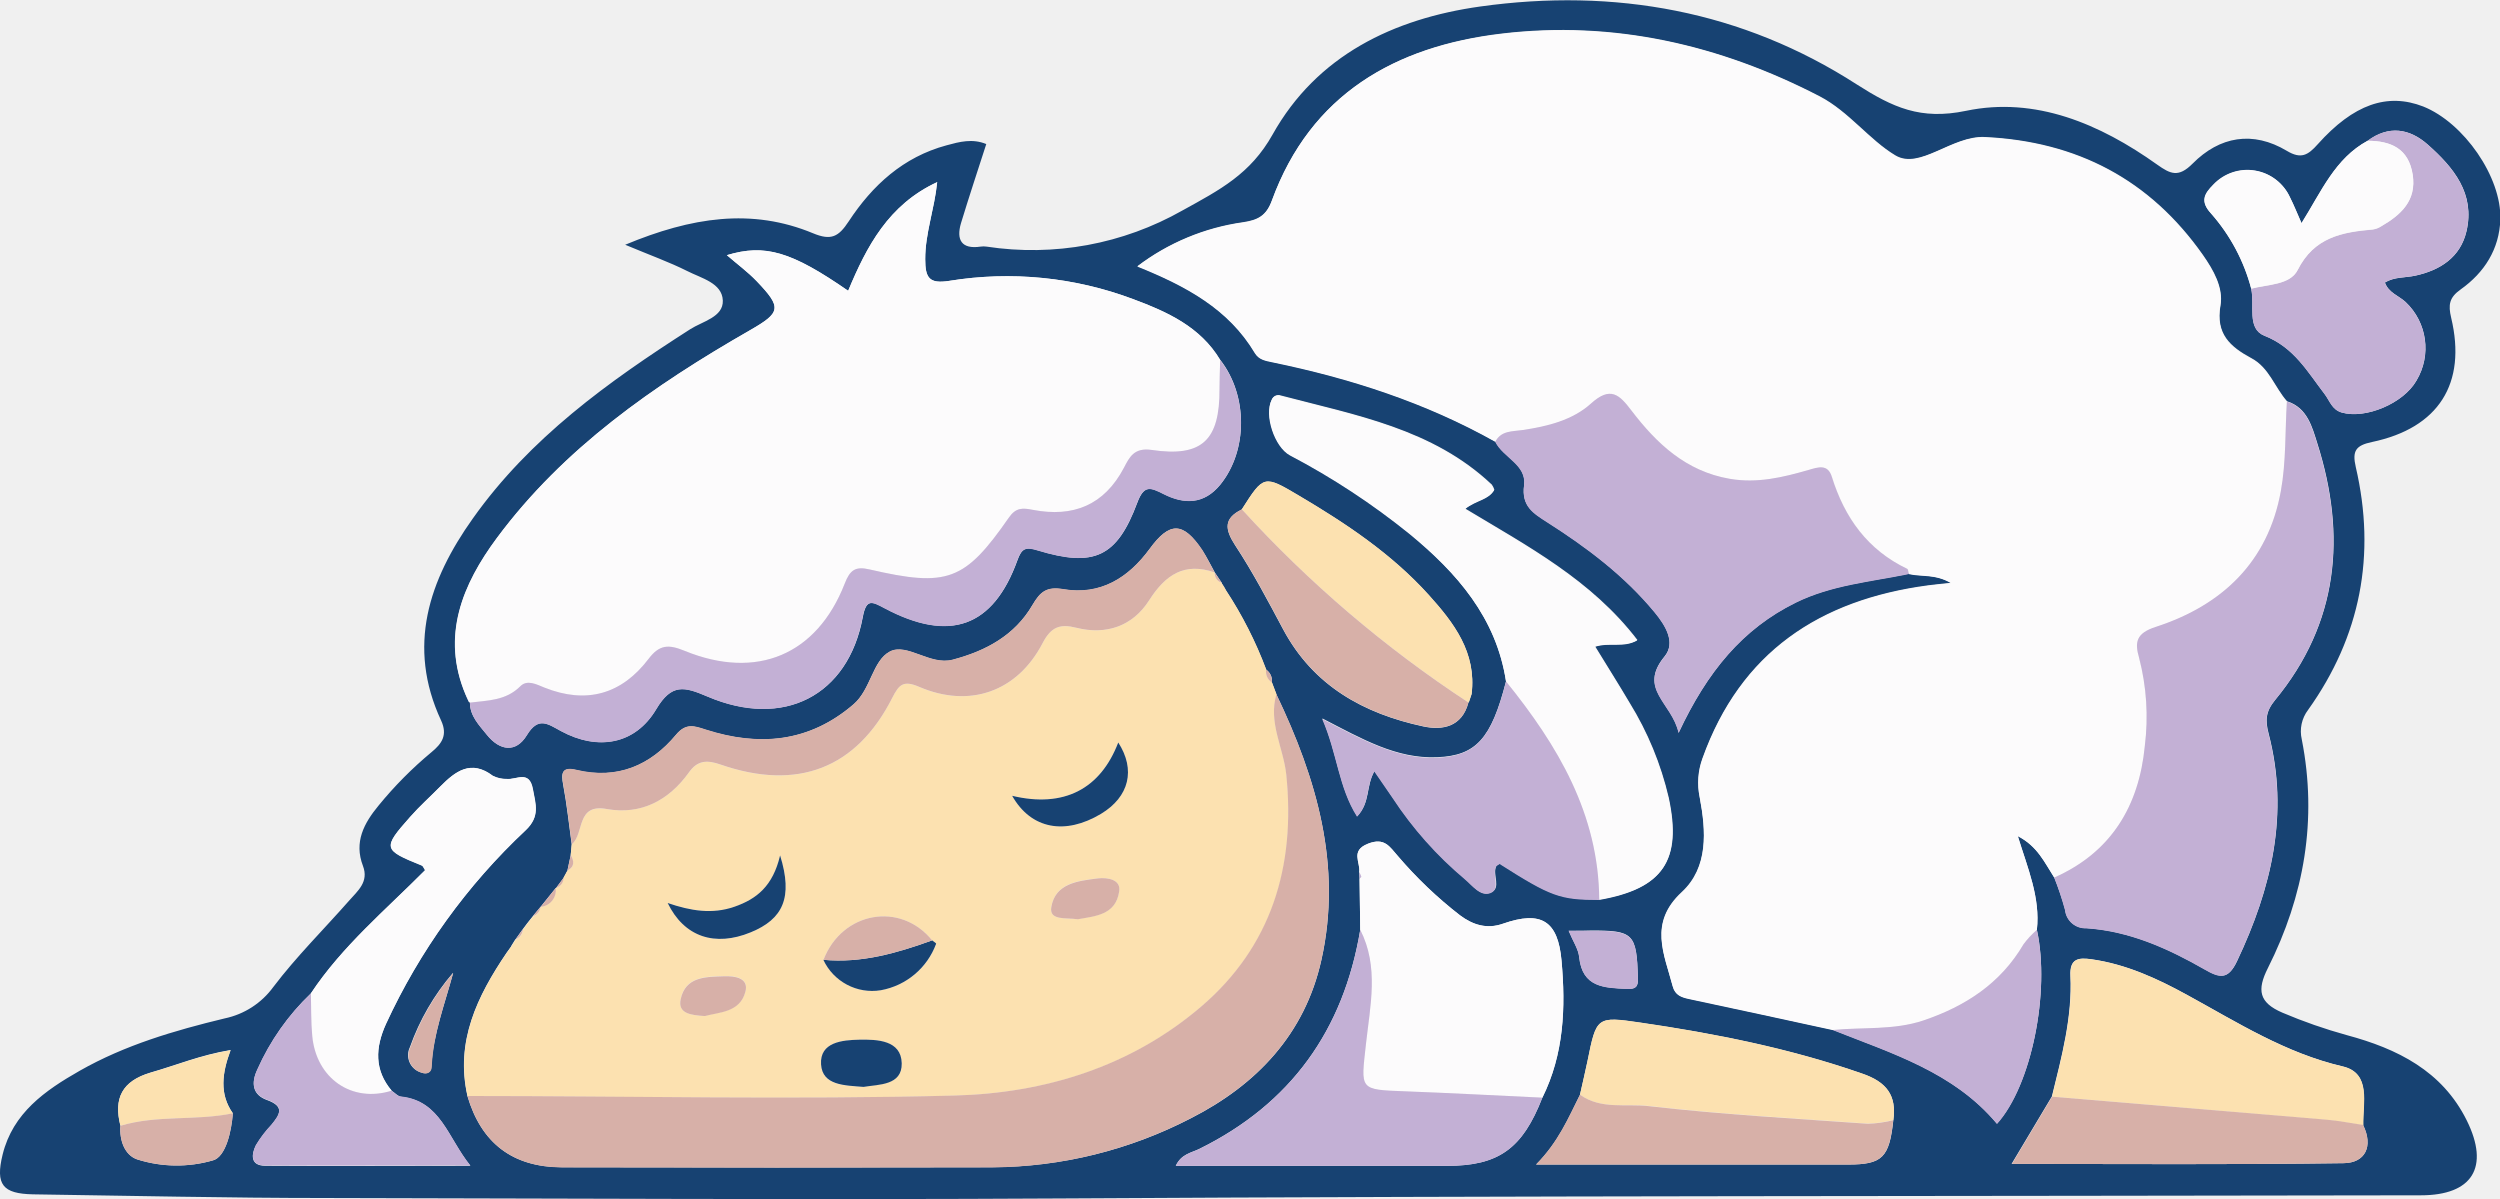
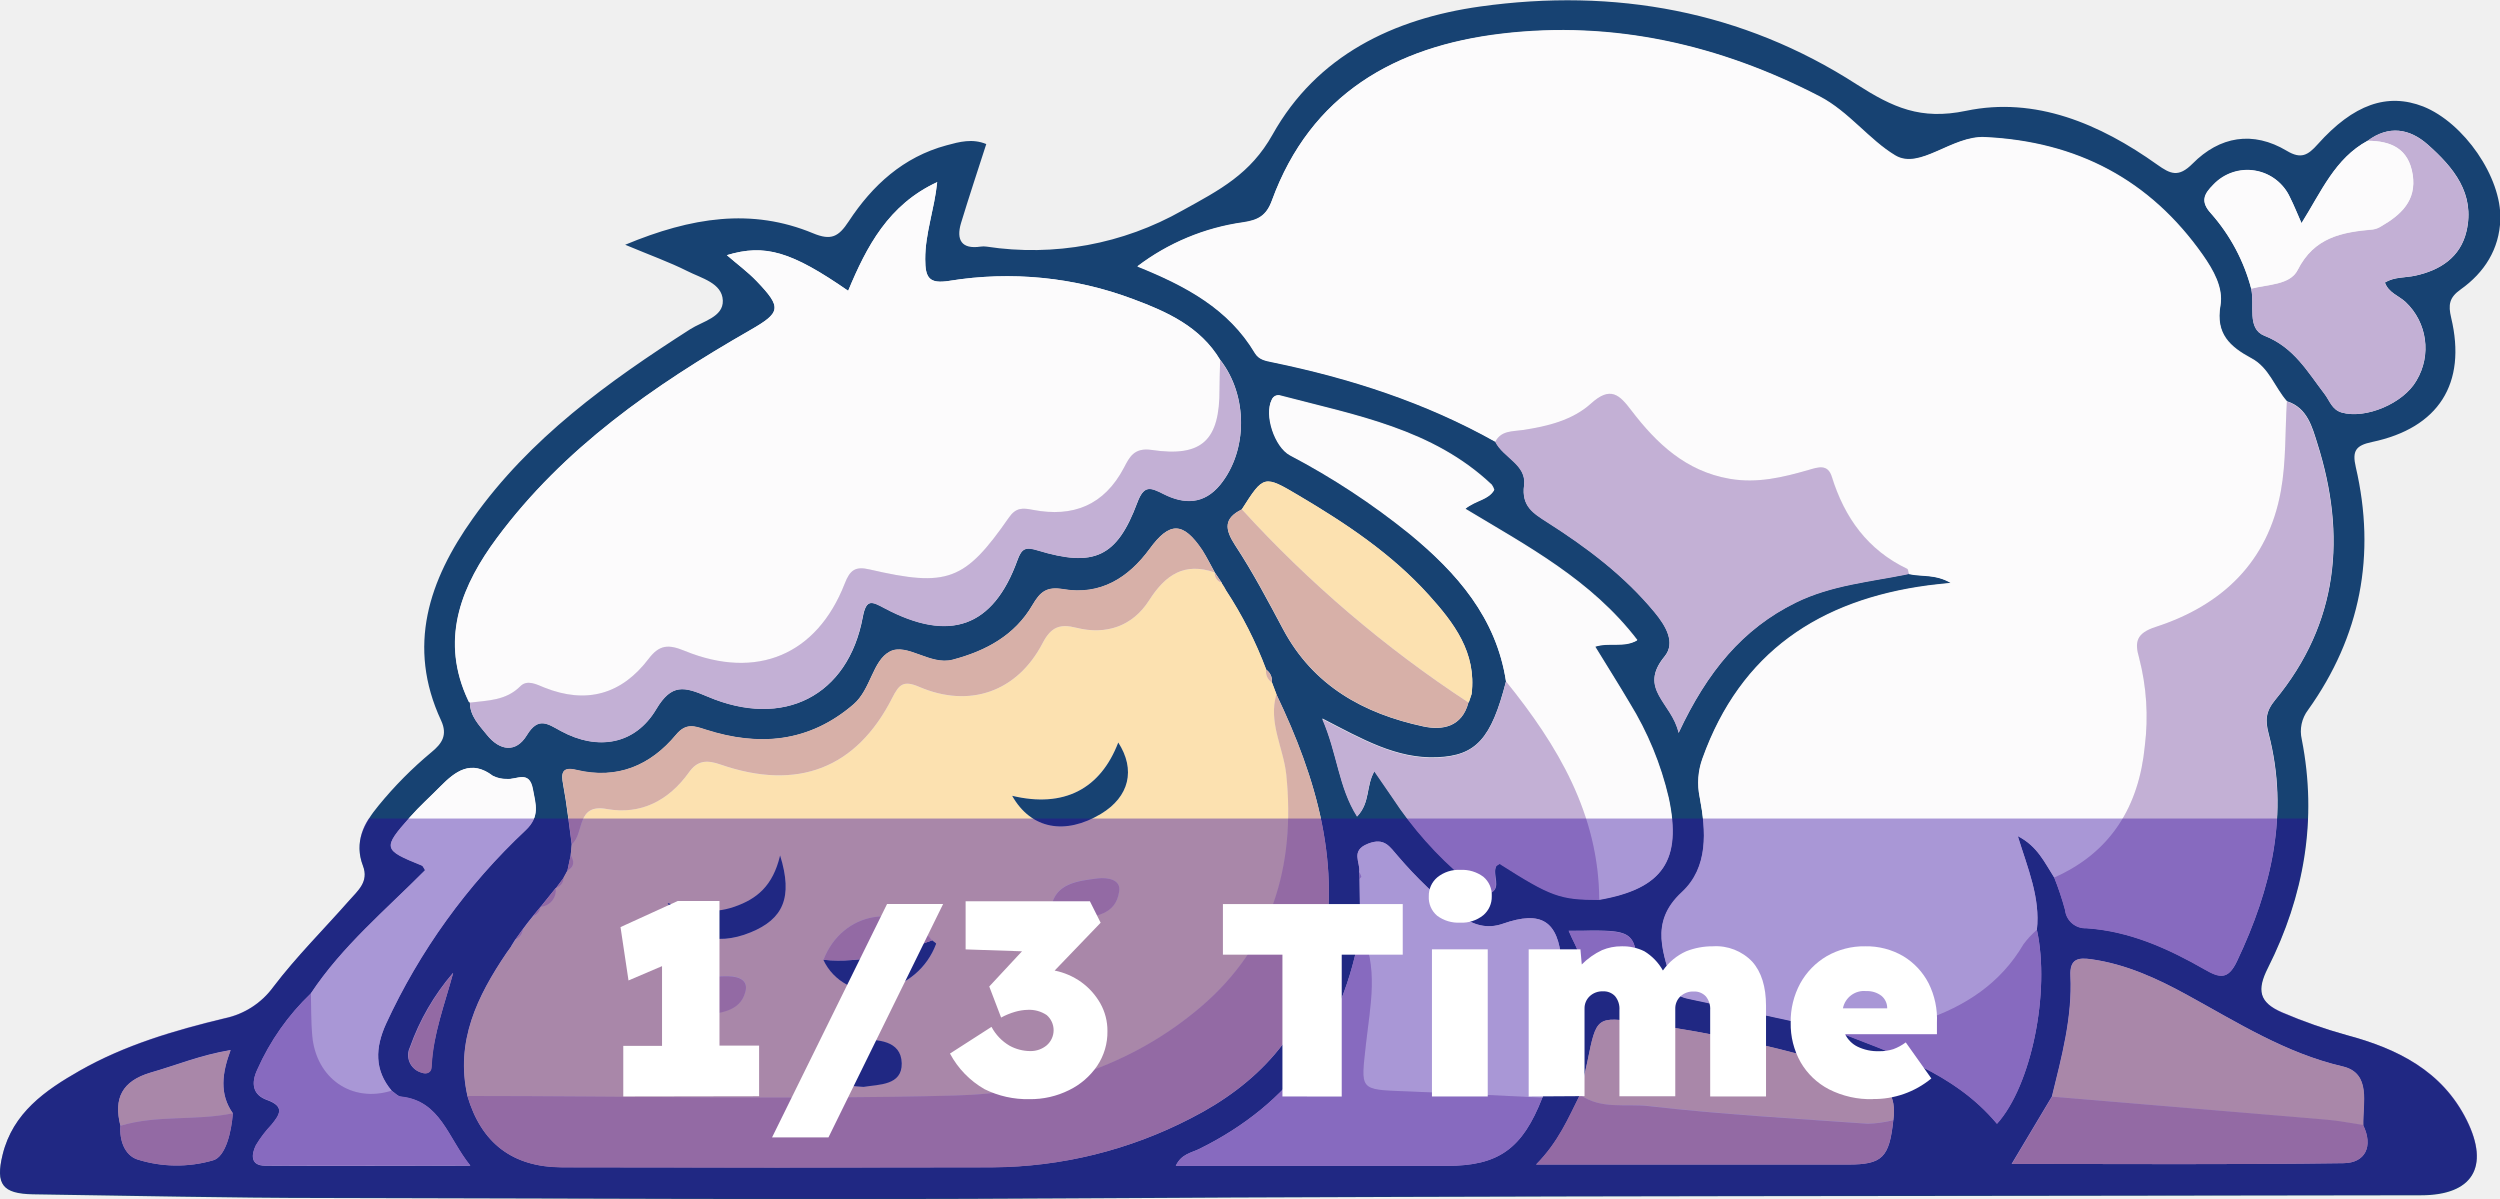
<svg xmlns="http://www.w3.org/2000/svg" viewBox="0 0 434.72 208.47">
  <defs>
-     <style>.cls-1{fill:#174272;}.cls-2{fill:#fcfbfc;}.cls-3{fill:#fce1b0;}.cls-4{fill:#d7b0a8;}.cls-5{fill:#c3b0d5;}</style>
+     <style>.cls-1{fill:#174272;}.cls-2{fill:#fcfbfc;}.cls-3{fill:#fce1b0;}.cls-4{fill:#d7b0a8;}.cls-5{fill:#c3b0d5;}.cls-6{opacity:0.4;}.cls-7{fill:#2c009e;}.cls-8{fill:#fff;}</style>
  </defs>
  <g id="Layer_2" data-name="Layer 2">
    <g id="Layer_2-2" data-name="Layer 2">
      <path class="cls-1" d="M108.71,42.56c11.53-4.8,22-6.42,32.66-2,3.17,1.32,4.45.62,6.22-2.08,4.11-6.25,9.47-11.18,17-13.21,2.24-.61,4.49-1.22,6.91-.22-1.49,4.62-3,9.17-4.4,13.77-.84,2.86.07,4.57,3.43,4.06a3.66,3.66,0,0,1,1,0,52.88,52.88,0,0,0,34.08-6.28c6.51-3.59,11.83-6.33,15.68-13.21,7.7-13.75,21-20.14,36.11-22.26,23.34-3.26,45.58.73,65.47,13.55,6.26,4,11.09,6.24,19,4.59,12.05-2.52,23.28,2.26,33.23,9.35,2.32,1.65,3.71,2.3,6.17-.17,4.69-4.73,10.46-5.77,16.4-2.21,2.45,1.47,3.66.75,5.34-1.14,6.26-7,12.14-9,18.36-6.58,7.06,2.82,13.64,12.28,13.41,19.63-.17,5.18-2.78,9.25-6.89,12.17-2,1.42-2.2,2.66-1.66,4.94,2.73,11.45-2.19,19.17-13.77,21.6-2.79.59-3.48,1.51-2.82,4.35,3.55,15.28.85,29.42-8.29,42.23a6.15,6.15,0,0,0-1.1,5.13c2.75,13.94.42,27.2-5.89,39.76-1.93,3.82-1.57,6,2.52,7.76A89.41,89.41,0,0,0,408.09,180c8.75,2.35,16.58,6.2,20.86,14.85,4,8.1,1,13-8,13-79,.16-157.92.07-236.88.55-42.48.25-85,0-127.43-.08-17,0-34-.4-50.93-.64C.47,207.57-.82,206,.45,200.79c1.78-7.27,7.4-11.17,13.4-14.59,7.87-4.48,16.48-7,25.21-9.11a14,14,0,0,0,8.47-5.47c4-5.28,8.77-10,13.17-15,1.5-1.71,3.48-3.27,2.41-6.06-1.58-4.14.17-7.4,2.74-10.51A67.92,67.92,0,0,1,75,130.82c1.86-1.52,2.87-3,1.7-5.54-6-12.91-2.1-24.41,5.51-35.11,9.92-14,23.56-23.8,37.79-32.91,2.16-1.39,5.79-2.11,5.69-5-.11-3.06-3.75-3.88-6.19-5.13C116.41,45.58,113.13,44.41,108.71,42.56Zm-19.82,122-.82,1.14c-5.09,7.53-8.94,15.39-6.79,24.89,2.4,8.16,7.83,12.36,16.41,12.38q37.43.07,74.84,0a76,76,0,0,0,34.55-8.51c11.49-5.85,19.84-14.67,22.7-27.55,3.64-16.35-.82-31.51-7.83-46.15l-.79-2.08a2.36,2.36,0,0,0-1-2.24,69.85,69.85,0,0,0-7-13.79c-.23-.41-.47-.82-.71-1.23l0-.08-1.2-1.77v0c-.73-1.3-1.37-2.65-2.19-3.88-3.34-5-5.69-5-9.17-.21-3.7,5.06-8.55,8.07-15,7-2.9-.5-4,.44-5.36,2.74-3.08,5.3-8.14,8-13.91,9.53-3.93,1-7.9-3-10.91-1.42s-3.27,6.56-6.29,9.16c-7.73,6.64-16.4,7.38-25.71,4.41-1.94-.62-3.41-1.22-5.16.88-4.47,5.37-10.23,7.82-17.31,6.13-2.49-.6-2.72.45-2.31,2.59.64,3.42,1,6.89,1.48,10.35l-.18,1.89c-.19.9-.39,1.8-.58,2.7l.27.18-.29-.15L98,152.66l0,0c-.43.58-.87,1.16-1.3,1.75l-.06,0L94,157.69h0l-1.37,1.65,0,0-.85,1.06.28.24-.29-.23-.86,1.15,0,0-1.25,1.75-.07.06-.72,1.16ZM20.94,195.76c-.19,2.54.74,5.09,2.9,5.84a22.68,22.68,0,0,0,13.2.17c2.21-.61,3.21-5,3.45-8.19-2.36-3.35-1.88-7-.39-11-5.26.87-9.5,2.66-13.89,3.91C21.21,188,19.73,191,20.94,195.76ZM255.45,122l.44-1.31c.88-7.21-3.09-12.38-7.47-17.24-6.42-7.11-14.31-12.37-22.49-17.21-6.16-3.66-6.17-3.64-10,2.35-3.12,1.56-3,3.37-1.17,6.21,3.08,4.69,5.71,9.68,8.36,14.64,5.25,9.83,14,14.65,24.37,16.88,3.34.72,6.73.08,7.84-4.13Zm19.29,68.38c-2,4-3.71,8.18-7.63,12.12h54.3c5.91,0,7.13-1.23,7.82-7.71.59-4.26-1.14-6.6-5.34-8.06-12.59-4.4-25.56-7-38.68-8.9-7.59-1.12-7.61-1-9.17,6.73C275.64,186.48,275.17,188.41,274.74,190.35Zm-206.65-.69c-3-3.65-2.84-7.48-1-11.61a108.28,108.28,0,0,1,24.3-33.7c2.53-2.4,1.73-4.51,1.25-7.13-.62-3.41-2.89-1.59-4.56-1.78a5.12,5.12,0,0,1-2.4-.54c-3.81-2.88-6.51-.81-9.15,1.86-1.74,1.77-3.61,3.43-5.25,5.3-4.81,5.43-4.71,5.7,2.05,8.43.23.09.34.48.57.81-6.86,6.92-14.43,13.22-19.88,21.45A41.61,41.61,0,0,0,44.75,186c-1.14,2.41-.81,4.4,1.69,5.29,3.16,1.14,2.19,2.57.76,4.32a20.67,20.67,0,0,0-2.7,3.55c-.81,1.63-1,3.54,1.61,3.56,11.68.08,23.37,0,35.68,0-3.94-4.88-5.15-11.26-12.05-12C69.16,190.64,68.64,190,68.09,189.66ZM391.46,50.22c.66,2.81-.82,6.93,2.32,8.17,5.13,2,7.49,6.27,10.47,10.16.88,1.15,1.25,2.68,2.95,3.18,4.11,1.19,10.73-1.58,13-5.55a11,11,0,0,0-1.9-13.67c-1.18-1.09-2.95-1.59-3.59-3.38,1.64-1,3.51-.81,5.25-1.19,4.36-.94,7.87-3.2,8.93-7.7,1.55-6.57-2.25-11.15-6.74-15.11-3.16-2.79-6.78-3.37-10.44-.65-5.66,3.08-8.06,8.86-11.48,14.36-.79-1.79-1.33-3.17-2-4.48a8.14,8.14,0,0,0-13.34-2.21c-1.58,1.58-2.33,2.89-.39,5A32.13,32.13,0,0,1,391.46,50.22Zm19.46,145.43c-.09-3.83,1.43-9.05-3.56-10.22-9.93-2.32-18.27-7.63-27-12.4-5.24-2.88-10.64-5.37-16.66-6.23-2.34-.34-3.83-.1-3.69,2.87.35,7.21-1.53,14.11-3.22,21l-7,11.72c19.7,0,38.71.15,57.71-.13C411.28,202.23,412.73,199.36,410.92,195.65ZM236.41,152.78l.12,8.91c-2.91,17.42-12.06,30.24-28,38.1-1.35.67-3.13.87-4.08,2.94H251.6c9,0,13.15-3,16.6-11.86,3.76-7.58,4.07-15.64,3.33-23.84-.62-6.93-3.53-8.73-10.18-6.41-2.77,1-5.22.23-7.49-1.47a72.79,72.79,0,0,1-10.81-10.32c-1.41-1.6-2.29-3.25-5.17-2.12-3.12,1.23-1.28,3.24-1.53,4.94ZM81.52,122l.19.14c0,2.37,1.61,3.94,2.94,5.61,2.26,2.82,5.07,3.18,6.95.09,2-3.29,3.6-2,5.94-.73,6.38,3.46,12.9,2.37,16.56-3.79,2.69-4.53,4.89-3.93,8.88-2.23,13.27,5.68,24.5-.1,27.05-13.76.61-3.3,1.61-2.75,3.82-1.57,11.31,6,18.86,3.3,23.07-8.33.76-2.12,1.45-2.37,3.52-1.74,9.82,3,13.79,1.19,17.32-8.26,1.18-3.16,2.29-2.7,4.6-1.53,3.55,1.8,7,1.84,9.85-1.64,4.79-5.93,4.79-15.51,0-21.66C208.73,56.79,202.91,54.2,197,52a62.4,62.4,0,0,0-31.94-3.16c-3.52.56-4.17-.54-4.18-3.77,0-4.48,1.6-8.67,2.08-13.4-8.45,3.93-12.27,11.19-15.48,18.9-9.91-6.87-14.49-8.18-21.09-6.2,1.74,1.5,3.61,2.88,5.19,4.53,4.41,4.61,4.21,5.44-1.18,8.53C113.71,67,98,77.91,86.37,93.57c-5.93,8-9.75,17-5.41,27.25Zm180.36-3.54c-2.56,10-5.21,12.94-12,13.21-7.05.29-13-3.16-19.94-6.75,2.65,6.11,2.83,11.93,6.07,17,2.31-2.44,1.49-5.23,3-7.86,1.19,1.74,2.22,3.16,3.18,4.62a64.67,64.67,0,0,0,12.52,14.09c1.34,1.13,2.68,3.2,4.54,2.42s.26-3.05.9-4.54c.1-.22.43-.34.65-.51,8.94,5.69,10.51,6.25,17.33,6.26,11.09-1.93,14.39-6.82,12.05-17.7a55.33,55.33,0,0,0-6.8-16.5c-1.9-3.22-3.91-6.38-6-9.81,2.56-.83,5,.24,7.35-1.11-8-10.46-19.12-16.33-29.93-22.84,1.91-1.54,4-1.54,5.05-3.28a3,3,0,0,0-.43-.89c-10.29-9.74-23.71-12.08-36.68-15.5a1.21,1.21,0,0,0-1.57.7c-1.32,2.61.49,8.18,3.19,9.63a126.93,126.93,0,0,1,20.8,13.67C253.35,99.64,260.19,107.4,261.88,118.5Zm92.31,43.19c.61-5.58-1.58-10.64-3.32-16.28,3.43,1.74,4.68,4.64,6.33,7.19a52.71,52.71,0,0,1,1.91,5.64,3.56,3.56,0,0,0,3.72,3.19c7.5.5,14.18,3.52,20.56,7.17,2.61,1.5,4.06,1.83,5.6-1.41,6-12.66,9.13-25.67,5.5-39.6-.6-2.29-.52-3.83,1.12-5.82,11.05-13.4,12.44-28.59,7.35-44.64-.88-2.77-1.71-6.19-5.26-7.31-2.16-2.43-3.11-5.87-6.22-7.51-3.7-2-6.22-4.23-5.36-9.17.53-3.09-1.21-6.14-3.05-8.77-9.23-13.13-21.93-19.75-37.93-20.51-5.73-.27-11.28,5.73-15.54,3.2-4.52-2.69-8.11-7.64-13.16-10.27-17.38-9-35.92-13.24-55.38-10.91-18.39,2.2-33.11,10.49-39.87,29-1,2.67-2.46,3.41-5,3.79a39.45,39.45,0,0,0-18.38,7.64c8.44,3.41,15.87,7.37,20.46,15.1.68,1.13,1.81,1.31,3,1.55,13.57,2.8,26.64,7,38.76,13.84,1.37,2.78,5.49,4,5,7.6s1.56,4.84,4.05,6.43c6.89,4.39,13.41,9.29,18.66,15.66,1.9,2.3,3.7,5.28,1.71,7.69-4.67,5.68,1.3,8,2.45,13.26,5-10.66,11.1-18.07,20.35-22.64,6.24-3.08,13.05-3.63,19.68-5,2.18.5,4.58,0,7.32,1.58-1.81.2-2.89.29-4,.44-18.83,2.52-32.6,11.6-39.22,30.08a12.34,12.34,0,0,0-.48,6.76c1.1,5.85,1.54,12.18-3.12,16.49-5.8,5.37-3.06,10.72-1.58,16.35.41,1.56,1.53,1.92,2.93,2.21,8.29,1.75,16.56,3.57,24.84,5.36,10.31,4.1,21.1,7.36,28.61,16.34C353.24,188.83,356.54,172.43,354.19,161.69Zm-81.43.16c.78,1.89,1.7,3.2,1.84,4.59.55,5.33,4.41,5.35,8.31,5.54,1.46.07,2-.31,1.91-1.94-.26-7.67-.75-8.23-8.23-8.19C275.59,161.86,274.6,161.85,272.76,161.85Zm-194,7.37a40.62,40.62,0,0,0-7.49,12.92,3.14,3.14,0,0,0,2,4.4c.94.36,1.7,0,1.74-1.06C75.32,179.82,77.34,174.59,78.79,169.22Z" />
      <path class="cls-2" d="M357.2,152.6c-1.65-2.55-2.9-5.45-6.33-7.19,1.74,5.64,3.93,10.7,3.32,16.28a15.57,15.57,0,0,0-2.32,2.5c-4,6.83-10.14,10.8-17.43,13.26-5.13,1.72-10.53,1.13-15.79,1.66-8.28-1.79-16.55-3.61-24.84-5.36-1.4-.29-2.52-.65-2.93-2.21-1.48-5.63-4.22-11,1.58-16.35,4.66-4.31,4.22-10.64,3.12-16.49a12.34,12.34,0,0,1,.48-6.76c6.62-18.48,20.39-27.56,39.22-30.08,1.07-.15,2.15-.24,4-.44-2.74-1.63-5.14-1.08-7.32-1.58-.09-.31-.08-.82-.28-.92-6.87-3.29-10.89-8.89-13.1-16-.71-2.28-2.37-1.68-4.06-1.19-4.46,1.29-8.9,2.36-13.69,1.54-7.64-1.32-12.71-6.13-17.12-11.9-2.08-2.71-3.64-4.27-7-1.2-3.2,2.9-7.58,4-11.91,4.62-1.76.26-3.72.1-4.75,2.06C247.86,70,234.79,65.8,221.22,63c-1.16-.24-2.29-.42-3-1.55-4.59-7.73-12-11.69-20.46-15.1a39.45,39.45,0,0,1,18.38-7.64c2.56-.38,4.05-1.12,5-3.79,6.76-18.55,21.48-26.84,39.87-29,19.46-2.33,38,1.86,55.38,10.91,5.05,2.63,8.64,7.58,13.16,10.27,4.26,2.53,9.81-3.47,15.54-3.2,16,.76,28.7,7.38,37.93,20.51,1.84,2.63,3.58,5.68,3.05,8.77-.86,4.94,1.66,7.22,5.36,9.17,3.11,1.64,4.06,5.08,6.22,7.51-.32,5.2-.12,10.49-1.05,15.59-2.23,12.31-10.23,19.86-21.76,23.6-3.4,1.1-3.67,2.66-2.89,5.35a40.79,40.79,0,0,1,1,15.34C372,140.11,367.15,148.2,357.2,152.6Z" />
      <path class="cls-3" d="M213.19,102.64a69.85,69.85,0,0,1,7,13.79,2.29,2.29,0,0,0,1,2.24l.79,2.08c-1.45,4.89,1.24,9.3,1.72,14,1.63,16-2.48,29.73-14.81,40.31s-27.2,15-42.81,15.46c-28.24.75-56.51.12-84.77.08-2.15-9.5,1.7-17.36,6.79-24.89l.82-1.14h0l.72-1.16.07-.06a2,2,0,0,0,1.25-1.75l0,0,.86-1.15.29.23-.28-.24c.28-.36.56-.71.85-1.06l0,0A1.93,1.93,0,0,0,94,157.68h0a2.9,2.9,0,0,0,2.6-3.26l.06,0a1.83,1.83,0,0,0,1.3-1.75l0,0,.68-1.24.29.15-.27-.18c1.27-.67,1.18-1.63.58-2.7l.18-1.89c2.23-1.81.68-7.08,6.09-6.12,6,1,10.76-1.5,14.23-6.31,1.58-2.2,3.19-2.24,5.53-1.43,13.38,4.64,23.64.7,29.87-11.59,1.19-2.36,1.95-3.09,4.7-1.91,8.77,3.76,17.05.84,21.44-7.6,1.48-2.85,3-3.4,5.88-2.68,5.22,1.31,9.79-.3,12.64-4.76s6.13-6.68,11.41-4.86v0a1.7,1.7,0,0,0,1.2,1.77l0,.08C212.72,101.82,213,102.23,213.19,102.64Zm-51.1,60.88c-5.53-6.82-15.67-5-18.89,3.38a9.36,9.36,0,0,0,10,5.29,12.63,12.63,0,0,0,9.61-8.08C162.81,164,162.33,163.72,162.09,163.52ZM176,138.38c3.33,5.82,9.26,6.87,15.44,3.14,4.93-3,6.07-7.68,3-12.41C191.31,137.21,185,140.53,176,138.38Zm-40.31,10.37c-1.26,5.34-4.09,7.54-7.94,8.92s-7.57.72-11.61-.65c2.87,5.93,8.24,7.65,14.44,5.1C136.15,159.82,137.93,156.09,135.65,148.75ZM150.16,189c2.63-.49,6.72-.26,6.64-4.11-.09-4-4.28-4.16-7.37-4.1-2.92.06-6.9.4-6.66,4.29C143,188.81,146.88,188.77,150.16,189Zm37.24-29.19c2.92-.54,6.65-.68,7.22-4.86.27-2-2-2.41-3.7-2.22-3.46.41-7.43.82-8.11,5C182.42,160.13,185.37,159.54,187.4,159.85Zm-64.83,16.83c2.38-.7,6.11-.59,7.05-4.24.63-2.42-1.9-2.75-3.72-2.68-3.11.12-6.69,0-7.54,4C117.83,176.21,120.05,176.53,122.57,176.68Z" />
      <path class="cls-2" d="M81,120.82c-4.34-10.29-.52-19.24,5.41-27.25C98,77.91,113.71,67,130.41,57.43c5.39-3.09,5.59-3.92,1.18-8.53-1.58-1.65-3.45-3-5.19-4.53,6.6-2,11.18-.67,21.09,6.2,3.21-7.71,7-15,15.48-18.9-.48,4.73-2.11,8.92-2.08,13.4,0,3.23.66,4.33,4.18,3.77A62.4,62.4,0,0,1,197,52c5.9,2.2,11.72,4.79,15.16,10.63,0,1.66-.12,3.32-.11,5,.05,8.92-3,11.92-11.79,10.62-3.08-.46-3.88,1.28-4.83,3.1C192,87.85,186.6,90,179.61,88.65c-1.75-.34-2.94-.46-4.19,1.36-7.65,11-10.65,12.13-24.21,9-2.49-.58-3.41.1-4.33,2.48-4.81,12.38-15.3,16.8-27.84,11.67-2.77-1.13-4.35-1.12-6.26,1.4-4.67,6.17-10.79,7.93-18.1,5-1.39-.56-3-1.45-4.21-.23-2.5,2.51-5.67,2.45-8.76,2.84l-.19-.14C81.33,121.64,81.15,121.23,81,120.82Z" />
      <path class="cls-4" d="M81.28,190.58c28.26,0,56.53.67,84.77-.08,15.61-.42,30.58-5,42.81-15.46s16.44-24.36,14.81-40.31c-.48-4.68-3.17-9.09-1.72-14,7,14.64,11.47,29.8,7.83,46.15-2.86,12.88-11.21,21.7-22.7,27.55A76,76,0,0,1,172.53,203q-37.41.1-74.84,0C89.11,202.94,83.68,198.74,81.28,190.58Z" />
      <path class="cls-5" d="M357.2,152.6c9.95-4.4,14.75-12.49,15.76-22.9a40.79,40.79,0,0,0-1-15.34c-.78-2.69-.51-4.25,2.89-5.35,11.53-3.74,19.53-11.29,21.76-23.6.93-5.1.73-10.39,1.05-15.59,3.55,1.12,4.38,4.54,5.26,7.31,5.09,16.05,3.7,31.24-7.35,44.64-1.64,2-1.72,3.53-1.12,5.82,3.63,13.93.53,26.94-5.5,39.6-1.54,3.24-3,2.91-5.6,1.41-6.38-3.65-13.06-6.67-20.56-7.17a3.56,3.56,0,0,1-3.72-3.19A52.71,52.71,0,0,0,357.2,152.6Z" />
      <path class="cls-5" d="M260,76.84c1-2,3-1.8,4.75-2.06,4.33-.64,8.71-1.72,11.91-4.62,3.39-3.07,4.95-1.51,7,1.2,4.41,5.77,9.48,10.58,17.12,11.9,4.79.82,9.23-.25,13.69-1.54,1.69-.49,3.35-1.09,4.06,1.19,2.21,7.12,6.23,12.72,13.1,16,.2.1.19.61.28.92-6.63,1.37-13.44,1.92-19.68,5-9.25,4.57-15.36,12-20.35,22.64-1.15-5.26-7.12-7.58-2.45-13.26,2-2.41.19-5.39-1.71-7.69-5.25-6.37-11.77-11.27-18.66-15.66-2.49-1.59-4.51-2.8-4.05-6.43S261.35,79.62,260,76.84Z" />
      <path class="cls-2" d="M261.88,118.5c-1.69-11.1-8.53-18.86-16.78-25.64a126.93,126.93,0,0,0-20.8-13.67c-2.7-1.45-4.51-7-3.19-9.63a1.21,1.21,0,0,1,1.57-.7c13,3.42,26.39,5.76,36.68,15.5a3,3,0,0,1,.43.89c-1,1.74-3.14,1.74-5.05,3.28,10.81,6.51,21.93,12.38,29.93,22.84-2.38,1.35-4.79.28-7.35,1.11,2.11,3.43,4.12,6.59,6,9.81a55.33,55.33,0,0,1,6.8,16.5c2.34,10.88-1,15.77-12.05,17.7C278,141.56,270.88,129.63,261.88,118.5Z" />
      <path class="cls-5" d="M81.71,122.18c3.09-.39,6.26-.33,8.76-2.84,1.21-1.22,2.82-.33,4.21.23,7.31,2.91,13.43,1.15,18.1-5,1.91-2.52,3.49-2.53,6.26-1.4,12.54,5.13,23,.71,27.84-11.67.92-2.38,1.84-3.06,4.33-2.48,13.56,3.14,16.56,2,24.21-9,1.25-1.82,2.44-1.7,4.19-1.36,7,1.34,12.39-.8,15.83-7.32.95-1.82,1.75-3.56,4.83-3.1,8.78,1.3,11.84-1.7,11.79-10.62,0-1.66.07-3.32.11-5,4.83,6.16,4.83,15.74,0,21.67-2.81,3.48-6.3,3.44-9.85,1.64-2.31-1.17-3.42-1.63-4.6,1.53-3.53,9.45-7.5,11.24-17.32,8.26-2.07-.63-2.76-.38-3.52,1.74-4.21,11.63-11.76,14.33-23.07,8.33-2.21-1.18-3.21-1.73-3.82,1.57-2.55,13.66-13.78,19.44-27,13.76-4-1.7-6.19-2.3-8.88,2.23-3.66,6.16-10.18,7.25-16.56,3.79-2.34-1.27-3.93-2.56-5.94.73-1.88,3.09-4.69,2.73-6.95-.09C83.32,126.12,81.74,124.55,81.71,122.18Z" />
      <path class="cls-2" d="M236.53,161.69l-.12-8.91c.11-.11.33-.26.31-.34a5.13,5.13,0,0,0-.37-.79c.25-1.7-1.59-3.71,1.53-4.94,2.88-1.13,3.76.52,5.17,2.12a72.79,72.79,0,0,0,10.81,10.32c2.27,1.7,4.72,2.44,7.49,1.47,6.65-2.32,9.56-.52,10.18,6.41.74,8.2.43,16.26-3.33,23.84-7.93-.37-15.85-.8-23.78-1.1-8.19-.31-7.76-.21-6.88-8.3C238.25,174.92,239.82,168.12,236.53,161.69Z" />
      <path class="cls-3" d="M356.83,190.7c1.69-6.92,3.57-13.82,3.22-21-.14-3,1.35-3.21,3.69-2.87,6,.86,11.42,3.35,16.66,6.23,8.69,4.77,17,10.08,27,12.4,5,1.17,3.47,6.39,3.56,10.22-2.11-.31-4.21-.74-6.34-.92Q380.72,192.68,356.83,190.7Z" />
      <path class="cls-5" d="M261.88,118.5c9,11.13,16.12,23.06,16.21,38-6.82,0-8.39-.57-17.33-6.26-.22.17-.55.29-.65.51-.64,1.49.82,3.81-.9,4.54s-3.2-1.29-4.54-2.42a64.67,64.67,0,0,1-12.52-14.09c-1-1.46-2-2.88-3.18-4.62-1.52,2.63-.7,5.42-3,7.86-3.24-5.12-3.42-10.94-6.07-17,7,3.59,12.89,7,19.94,6.75C256.67,131.44,259.32,128.52,261.88,118.5Z" />
      <path class="cls-5" d="M411.69,24.48c3.66-2.72,7.28-2.14,10.44.65,4.49,4,8.29,8.54,6.74,15.11-1.06,4.5-4.57,6.76-8.93,7.7-1.74.38-3.61.15-5.25,1.19.64,1.79,2.41,2.29,3.59,3.38a11,11,0,0,1,1.9,13.67c-2.25,4-8.87,6.74-13,5.55-1.7-.5-2.07-2-2.95-3.18-3-3.89-5.34-8.14-10.47-10.16-3.14-1.24-1.66-5.36-2.32-8.17,2.86-.76,6.76-.63,8.08-3.24,2.88-5.72,7.73-6.59,13.1-7.06A3.62,3.62,0,0,0,414,39.4c3.45-2,6.22-4.47,5.52-9S415.75,24.51,411.69,24.48Z" />
      <path class="cls-4" d="M211.22,99.54c-5.28-1.82-8.56.4-11.41,4.86s-7.42,6.07-12.64,4.76c-2.86-.72-4.4-.17-5.88,2.68-4.39,8.44-12.67,11.36-21.44,7.6-2.75-1.18-3.51-.45-4.7,1.91-6.23,12.29-16.49,16.23-29.87,11.59-2.34-.81-4-.77-5.53,1.43-3.47,4.81-8.27,7.36-14.23,6.31-5.41-1-3.86,4.31-6.09,6.12-.48-3.46-.84-6.93-1.48-10.35-.41-2.14-.18-3.19,2.31-2.59,7.08,1.69,12.84-.76,17.31-6.13,1.75-2.1,3.22-1.5,5.16-.88,9.31,3,18,2.23,25.71-4.41,3-2.6,3.33-7.59,6.29-9.16s7,2.45,10.91,1.42c5.77-1.51,10.83-4.23,13.91-9.53,1.33-2.3,2.46-3.24,5.36-2.74,6.4,1.09,11.25-1.92,15-7,3.48-4.76,5.83-4.74,9.17.21C209.85,96.89,210.49,98.24,211.22,99.54Z" />
      <path class="cls-5" d="M236.53,161.69c3.29,6.43,1.72,13.23,1,19.78-.88,8.09-1.31,8,6.88,8.3,7.93.3,15.85.73,23.78,1.1-3.45,8.89-7.59,11.86-16.6,11.86H204.46c.95-2.07,2.73-2.27,4.08-2.94C224.47,191.93,233.62,179.11,236.53,161.69Z" />
      <path class="cls-2" d="M54.06,172.75c5.45-8.23,13-14.53,19.88-21.45-.23-.33-.34-.72-.57-.81-6.76-2.73-6.86-3-2.05-8.43,1.64-1.87,3.51-3.53,5.25-5.3,2.64-2.67,5.34-4.74,9.15-1.86a5.12,5.12,0,0,0,2.4.54c1.67.19,3.94-1.63,4.56,1.78.48,2.62,1.28,4.73-1.25,7.13a108.28,108.28,0,0,0-24.3,33.7c-1.88,4.13-2.08,8,1,11.61-6.89,2.16-13.12-2.1-13.8-9.53C54.07,177.69,54.13,175.21,54.06,172.75Z" />
      <path class="cls-3" d="M274.74,190.35c.43-1.94.9-3.87,1.3-5.82,1.56-7.7,1.58-7.85,9.17-6.73,13.12,1.93,26.09,4.5,38.68,8.9,4.2,1.46,5.93,3.8,5.34,8.06a20.46,20.46,0,0,1-4.41.62c-12.7-.9-25.42-1.61-38.06-3.06C282.78,191.87,278.39,193,274.74,190.35Z" />
      <path class="cls-4" d="M356.83,190.7q23.88,2,47.75,4c2.13.18,4.23.61,6.34.92,1.81,3.71.36,6.58-3.35,6.64-19,.28-38,.13-57.71.13Z" />
      <path class="cls-4" d="M274.74,190.35c3.65,2.64,8,1.52,12,2,12.64,1.45,25.36,2.16,38.06,3.06a20.46,20.46,0,0,0,4.41-.62c-.69,6.48-1.91,7.7-7.82,7.71h-54.3C271,198.53,272.72,194.35,274.74,190.35Z" />
      <path class="cls-5" d="M54.06,172.75c.07,2.46,0,4.94.23,7.38.68,7.43,6.91,11.69,13.8,9.53.55.36,1.07,1,1.65,1,6.9.76,8.11,7.14,12.05,12-12.31,0-24,.05-35.68,0-2.57,0-2.42-1.93-1.61-3.56a20.67,20.67,0,0,1,2.7-3.55c1.43-1.75,2.4-3.18-.76-4.32-2.5-.89-2.83-2.88-1.69-5.29A41.61,41.61,0,0,1,54.06,172.75Z" />
      <path class="cls-3" d="M215.94,88.56c3.82-6,3.83-6,10-2.35,8.18,4.84,16.07,10.1,22.49,17.21,4.38,4.86,8.35,10,7.47,17.24-.14.44-.29.88-.44,1.31l-.11.19A206.41,206.41,0,0,1,215.94,88.56Z" />
      <path class="cls-4" d="M215.94,88.56a206.41,206.41,0,0,0,39.4,33.6c-1.11,4.21-4.5,4.85-7.84,4.13-10.38-2.23-19.12-7.05-24.37-16.88-2.65-5-5.28-10-8.36-14.64C212.91,91.93,212.82,90.12,215.94,88.56Z" />
      <path class="cls-2" d="M411.69,24.48c4.06,0,7.16,1.34,7.86,5.88s-2.07,7-5.52,9a3.62,3.62,0,0,1-1.39.52c-5.37.47-10.22,1.34-13.1,7.06-1.32,2.61-5.22,2.48-8.08,3.24a32.13,32.13,0,0,0-7-13.08c-1.94-2.1-1.19-3.41.39-5a8.14,8.14,0,0,1,13.34,2.21c.66,1.31,1.2,2.69,2,4.48C403.63,33.34,406,27.56,411.69,24.48Z" />
      <path class="cls-5" d="M318.65,179.11c5.26-.53,10.66.06,15.79-1.66,7.29-2.46,13.43-6.43,17.43-13.26a15.57,15.57,0,0,1,2.32-2.5c2.35,10.74-.95,27.14-6.93,33.76C339.75,186.47,329,183.21,318.65,179.11Z" />
      <path class="cls-3" d="M20.94,195.76c-1.21-4.77.27-7.81,5.27-9.23,4.39-1.25,8.63-3,13.89-3.91-1.49,4-2,7.61.39,11C34,194.93,27.33,193.84,20.94,195.76Z" />
      <path class="cls-4" d="M20.94,195.76c6.39-1.92,13.1-.83,19.55-2.17-.24,3.19-1.24,7.57-3.45,8.18a22.68,22.68,0,0,1-13.2-.17C21.68,200.85,20.75,198.3,20.94,195.76Z" />
      <path class="cls-5" d="M272.76,161.85c1.84,0,2.83,0,3.83,0,7.48,0,8,.52,8.23,8.19.06,1.63-.45,2-1.91,1.94-3.9-.19-7.76-.21-8.31-5.54C274.46,165.05,273.54,163.74,272.76,161.85Z" />
      <path class="cls-4" d="M78.79,169.22c-1.45,5.37-3.47,10.6-3.71,16.26,0,1-.8,1.42-1.74,1.06a3.14,3.14,0,0,1-2-4.4A40.62,40.62,0,0,1,78.79,169.22Z" />
      <path class="cls-4" d="M96.63,154.43a2.9,2.9,0,0,1-2.6,3.26C94.9,156.6,95.77,155.52,96.63,154.43Z" />
      <path class="cls-4" d="M99.25,148.69c.6,1.07.69,2-.58,2.7C98.86,150.49,99.06,149.59,99.25,148.69Z" />
      <path class="cls-4" d="M212.43,101.33a1.7,1.7,0,0,1-1.2-1.77Z" />
      <path class="cls-4" d="M98,152.64a1.83,1.83,0,0,1-1.3,1.75C97.12,153.8,97.56,153.22,98,152.64Z" />
      <path class="cls-4" d="M94,157.68a1.93,1.93,0,0,1-1.37,1.65Z" />
      <path class="cls-4" d="M90.92,161.58a2,2,0,0,1-1.25,1.75Z" />
      <path class="cls-4" d="M221.16,118.67a2.29,2.29,0,0,1-1-2.24A2.36,2.36,0,0,1,221.16,118.67Z" />
      <path class="cls-4" d="M98.65,151.42,98,152.66Z" />
      <path class="cls-5" d="M236.35,151.65a5.13,5.13,0,0,1,.37.79c0,.08-.2.23-.31.34Z" />
      <path class="cls-5" d="M81,120.82c.19.41.37.82.56,1.22C81.33,121.64,81.15,121.23,81,120.82Z" />
      <path class="cls-4" d="M92.62,159.38c-.29.35-.57.7-.85,1.06C92.05,160.09,92.33,159.73,92.62,159.38Z" />
      <path class="cls-4" d="M91.76,160.45l-.86,1.15Z" />
      <path class="cls-4" d="M89.6,163.39l-.72,1.16Z" />
      <path class="cls-4" d="M88.89,164.55l-.82,1.14Z" />
      <path class="cls-4" d="M255.45,122c.15-.43.3-.87.44-1.31C255.75,121.1,255.6,121.54,255.45,122Z" />
      <path class="cls-4" d="M213.19,102.64c-.23-.41-.47-.82-.71-1.23C212.72,101.82,213,102.23,213.19,102.64Z" />
      <path class="cls-1" d="M176,138.38c9,2.15,15.35-1.17,18.45-9.27,3.06,4.73,1.92,9.44-3,12.41C185.22,145.25,179.29,144.2,176,138.38Z" />
      <path class="cls-1" d="M135.65,148.75c2.28,7.34.5,11.07-5.11,13.37-6.2,2.55-11.57.83-14.44-5.1,4,1.37,7.74,2,11.61.65S134.39,154.09,135.65,148.75Z" />
      <path class="cls-1" d="M150.16,189c-3.28-.27-7.16-.23-7.39-3.92-.24-3.89,3.74-4.23,6.66-4.29,3.09-.06,7.28.07,7.37,4.1C156.88,188.78,152.79,188.55,150.16,189Z" />
      <path class="cls-1" d="M162.09,163.52c.24.2.72.48.69.59a12.63,12.63,0,0,1-9.61,8.08,9.36,9.36,0,0,1-10-5.29C149.81,167.53,156,165.72,162.09,163.52Z" />
      <path class="cls-4" d="M162.09,163.52c-6.11,2.2-12.28,4-18.89,3.38C146.42,158.52,156.56,156.7,162.09,163.52Z" />
      <path class="cls-4" d="M187.4,159.85c-2-.31-5,.28-4.59-2.11.68-4.15,4.65-4.56,8.11-5,1.69-.19,4,.2,3.7,2.22C194.05,159.17,190.32,159.31,187.4,159.85Z" />
      <path class="cls-4" d="M122.57,176.68c-2.52-.15-4.74-.47-4.21-2.92.85-4,4.43-3.88,7.54-4,1.82-.07,4.35.26,3.72,2.68C128.68,176.09,125,176,122.57,176.68Z" />
+       <g class="cls-6">
+         <path class="cls-7" d="M408.09,180A89.41,89.41,0,0,1,396.82,176c-4.09-1.72-4.45-3.94-2.52-7.76a63.09,63.09,0,0,0,7-25.91H64.14a8.66,8.66,0,0,0-1,8.17c1.07,2.79-.91,4.35-2.41,6.06-4.4,5-9.14,9.74-13.17,15a14,14,0,0,1-8.47,5.47c-8.73,2.09-17.34,4.63-25.21,9.11-6,3.42-11.62,7.32-13.4,14.59-1.27,5.18,0,6.78,5.24,6.85,17,.24,34,.6,50.93.64,42.48.09,84.95.33,127.43.08,79-.48,157.92-.39,236.88-.55,9,0,12-4.9,8-13C424.67,186.16,416.84,182.31,408.09,180Z" />
+       </g>
+       <path class="cls-8" d="M108.38,190.66v-8.8h6.74V168l-5.83,2.49-1.39-9.28,9.95-4.54h7.26v25.15H132v8.8Z" />
+       <path class="cls-8" d="M134.25,197.78l20-40.59H164l-19.94,40.59Z" />
+       <path class="cls-8" d="M179,191.13a16.77,16.77,0,0,1-7.81-1.74,15.57,15.57,0,0,1-6-6.19l7.22-4.64a8.32,8.32,0,0,0,3.13,3.27,7.55,7.55,0,0,0,3.65.94,4.34,4.34,0,0,0,2.82-1,3.48,3.48,0,0,0,0-5.26,5.44,5.44,0,0,0-3.34-.91,8.6,8.6,0,0,0-2.15.34,12.19,12.19,0,0,0-2.44,1l-2.06-5.4,5.69-6.12-9.8-.33v-8.37h21.61l1.87,3.73-8,8.32a12,12,0,0,1,4.62,2,11.63,11.63,0,0,1,3.32,3.7,9.65,9.65,0,0,1,1.24,4.83,10.51,10.51,0,0,1-1.79,6.05,12.56,12.56,0,0,1-4.88,4.21A15,15,0,0,1,179,191.13Z" />
+       <path class="cls-8" d="M223,190.66V166H212.65v-8.79h31.27V166H233.31v24.68Z" />
+       <path class="cls-8" d="M253.91,160.44a6.18,6.18,0,0,1-4-1.2,4.12,4.12,0,0,1-1.46-3.39,4.18,4.18,0,0,1,1.49-3.3,5.87,5.87,0,0,1,4-1.29,6.18,6.18,0,0,1,4,1.2,4.12,4.12,0,0,1,1.46,3.39,4.17,4.17,0,0,1-1.48,3.3A5.92,5.92,0,0,1,253.91,160.44ZM249,190.66V165.08h9.7v25.58Z" />
+       <path class="cls-8" d="M265.82,190.66V165.08h9l.23,2.63a12.37,12.37,0,0,1,3.52-2.49,8.69,8.69,0,0,1,3.42-.67,8.45,8.45,0,0,1,3.94.86,9.13,9.13,0,0,1,3.23,3.35,9.91,9.91,0,0,1,4.06-3.35,12.47,12.47,0,0,1,4.64-.86,8.69,8.69,0,0,1,6.84,2.68q2.38,2.67,2.39,7.65v15.78h-9.71v-15a3.43,3.43,0,0,0-.76-2.41,2.72,2.72,0,0,0-2.11-.84,3.21,3.21,0,0,0-2.32.86,2.87,2.87,0,0,0-.88,2.15v15.21h-9.71v-15a3.43,3.43,0,0,0-.76-2.41,2.7,2.7,0,0,0-2.1-.84,3.2,3.2,0,0,0-2.32.86,2.87,2.87,0,0,0-.89,2.15v15.21Z" />
+       <path class="cls-8" d="M325.67,191.13a15.94,15.94,0,0,1-7.65-1.72,12.21,12.21,0,0,1-4.92-4.71,13.47,13.47,0,0,1-1.72-6.86,13.86,13.86,0,0,1,1.67-6.86,12.51,12.51,0,0,1,4.59-4.71,13,13,0,0,1,6.7-1.72,12.63,12.63,0,0,1,6.62,1.72,11.82,11.82,0,0,1,4.4,4.71,13.88,13.88,0,0,1,1.45,6.86l0,2H320.85A4.7,4.7,0,0,0,323,182a8,8,0,0,0,3.75.79,7.54,7.54,0,0,0,2.47-.35,8.69,8.69,0,0,0,2.17-1.18l4.45,6.27a15.65,15.65,0,0,1-10.19,3.58Zm-1.14-18.79a3.74,3.74,0,0,0-4.07,3h7.7a2.75,2.75,0,0,0-1-2.18A4.05,4.05,0,0,0,324.53,172.34Z" />
    </g>
  </g>
</svg>
